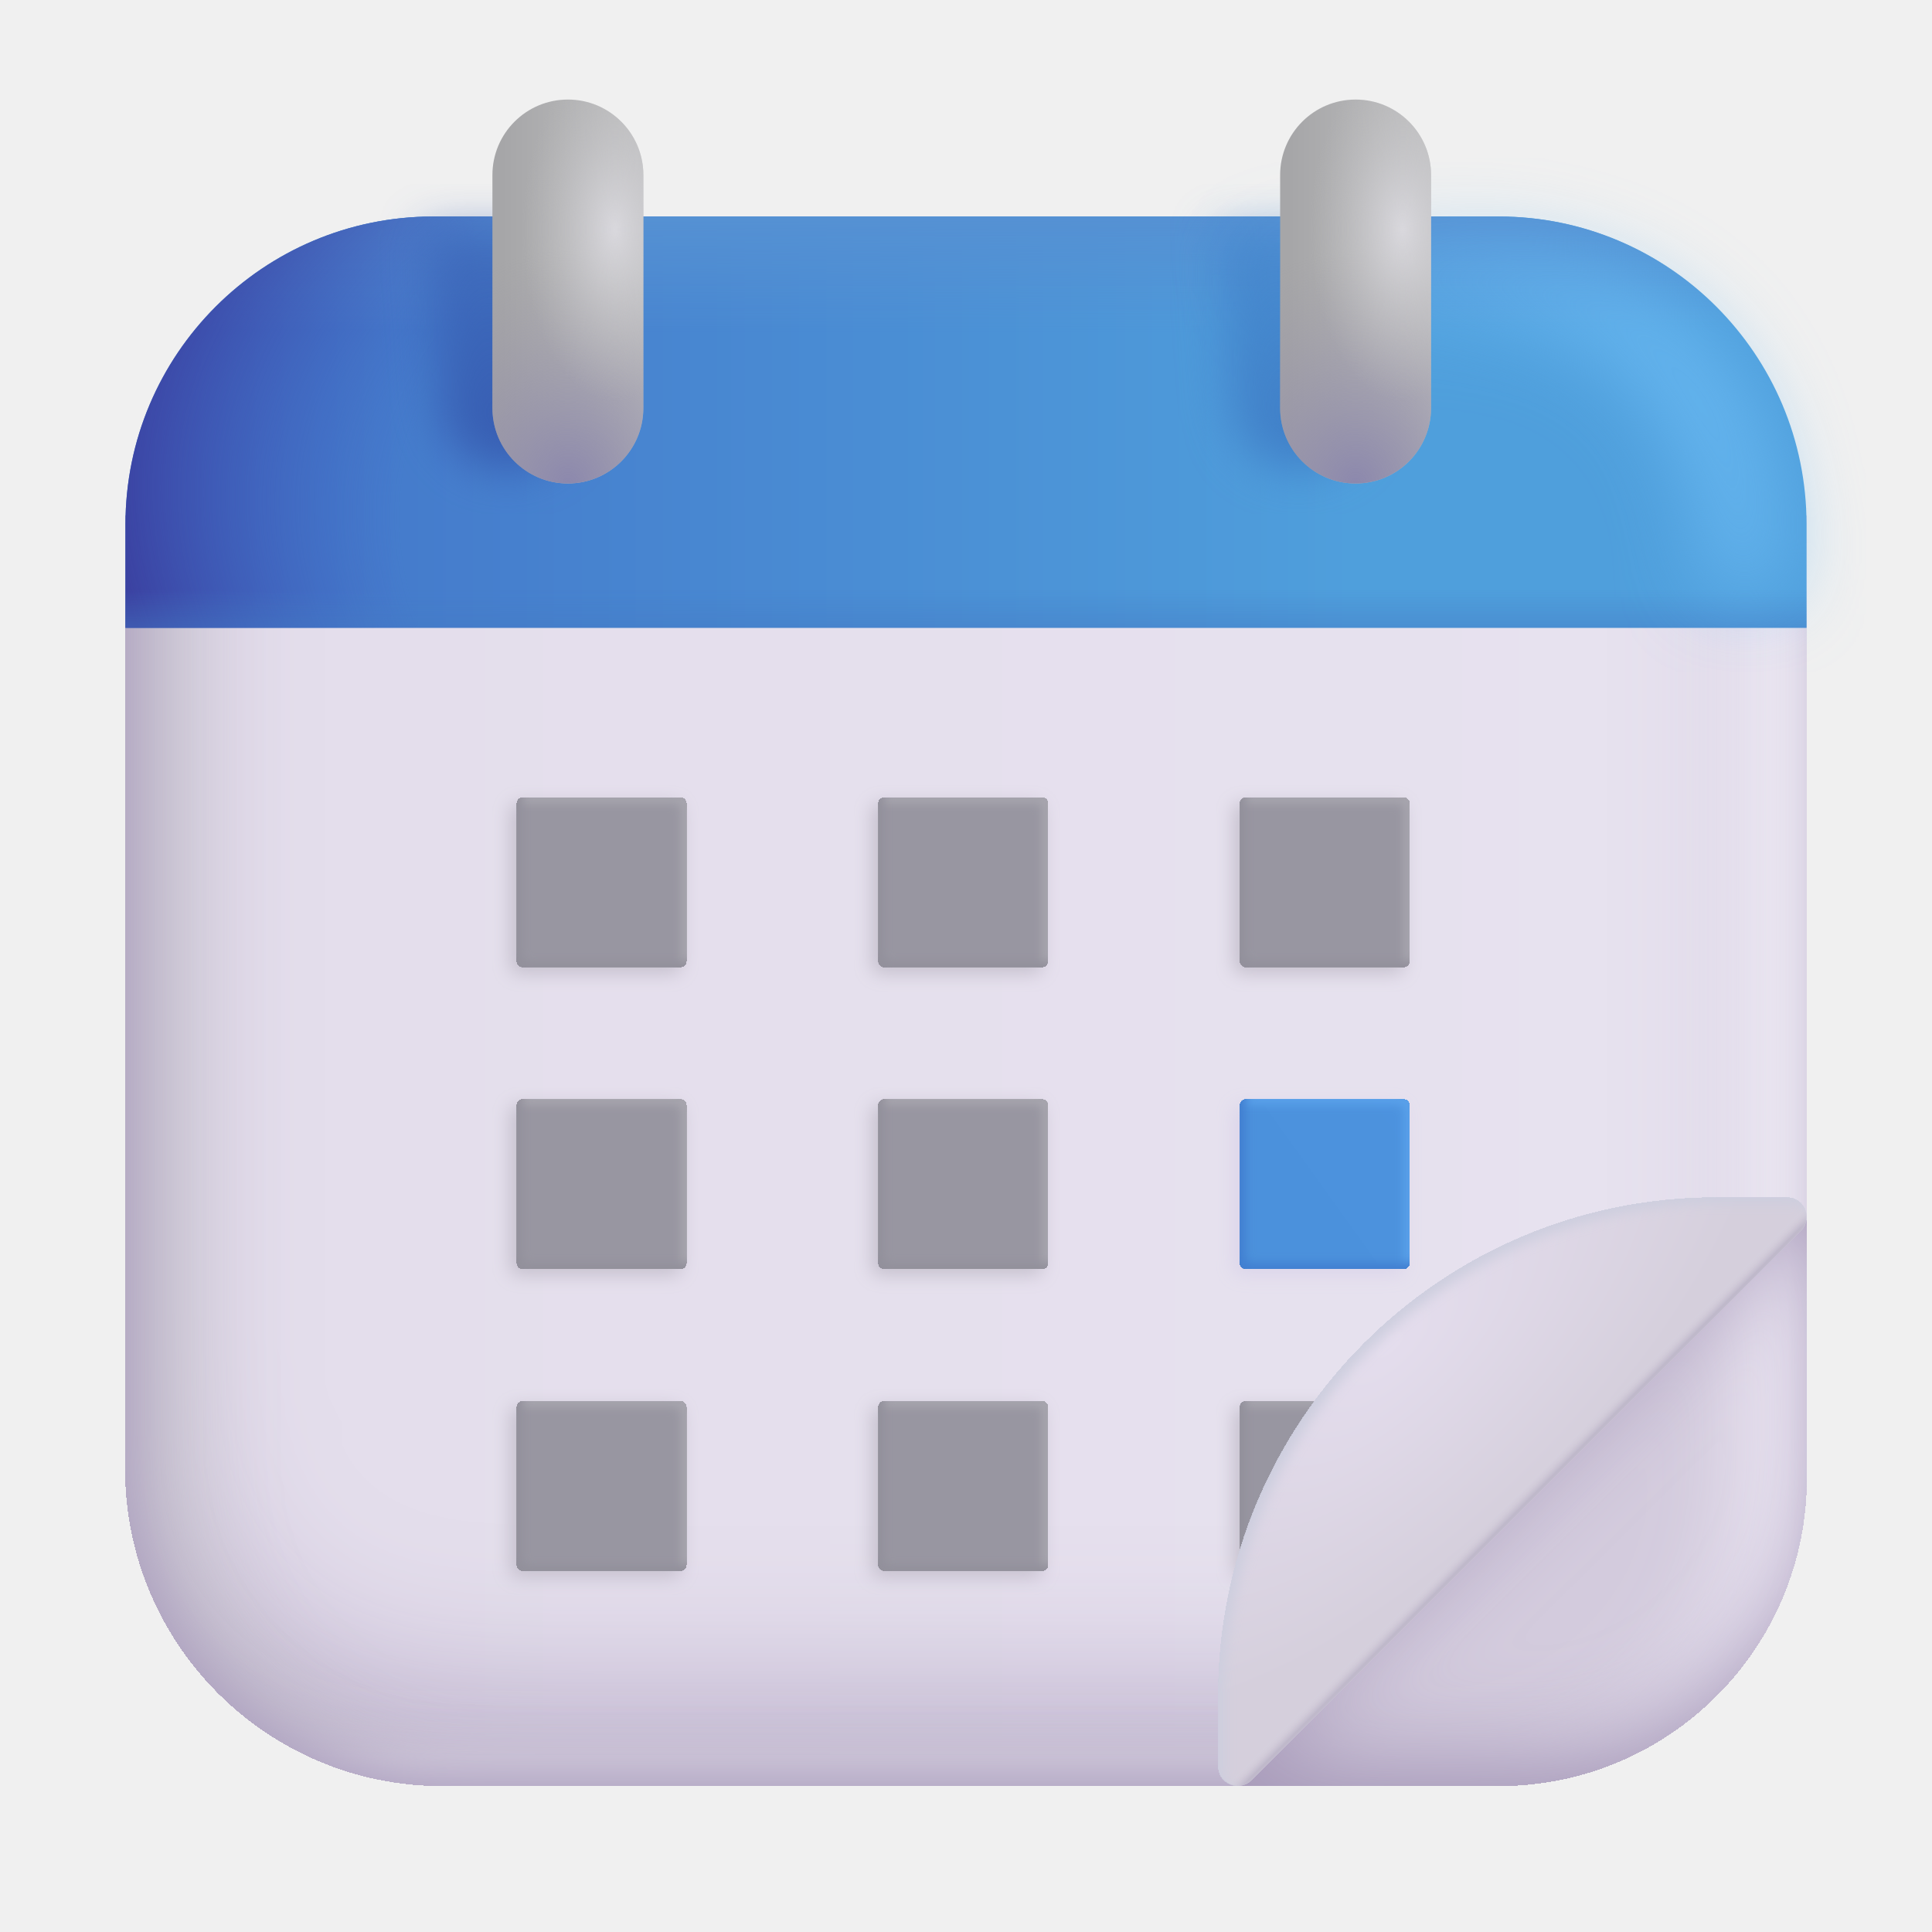
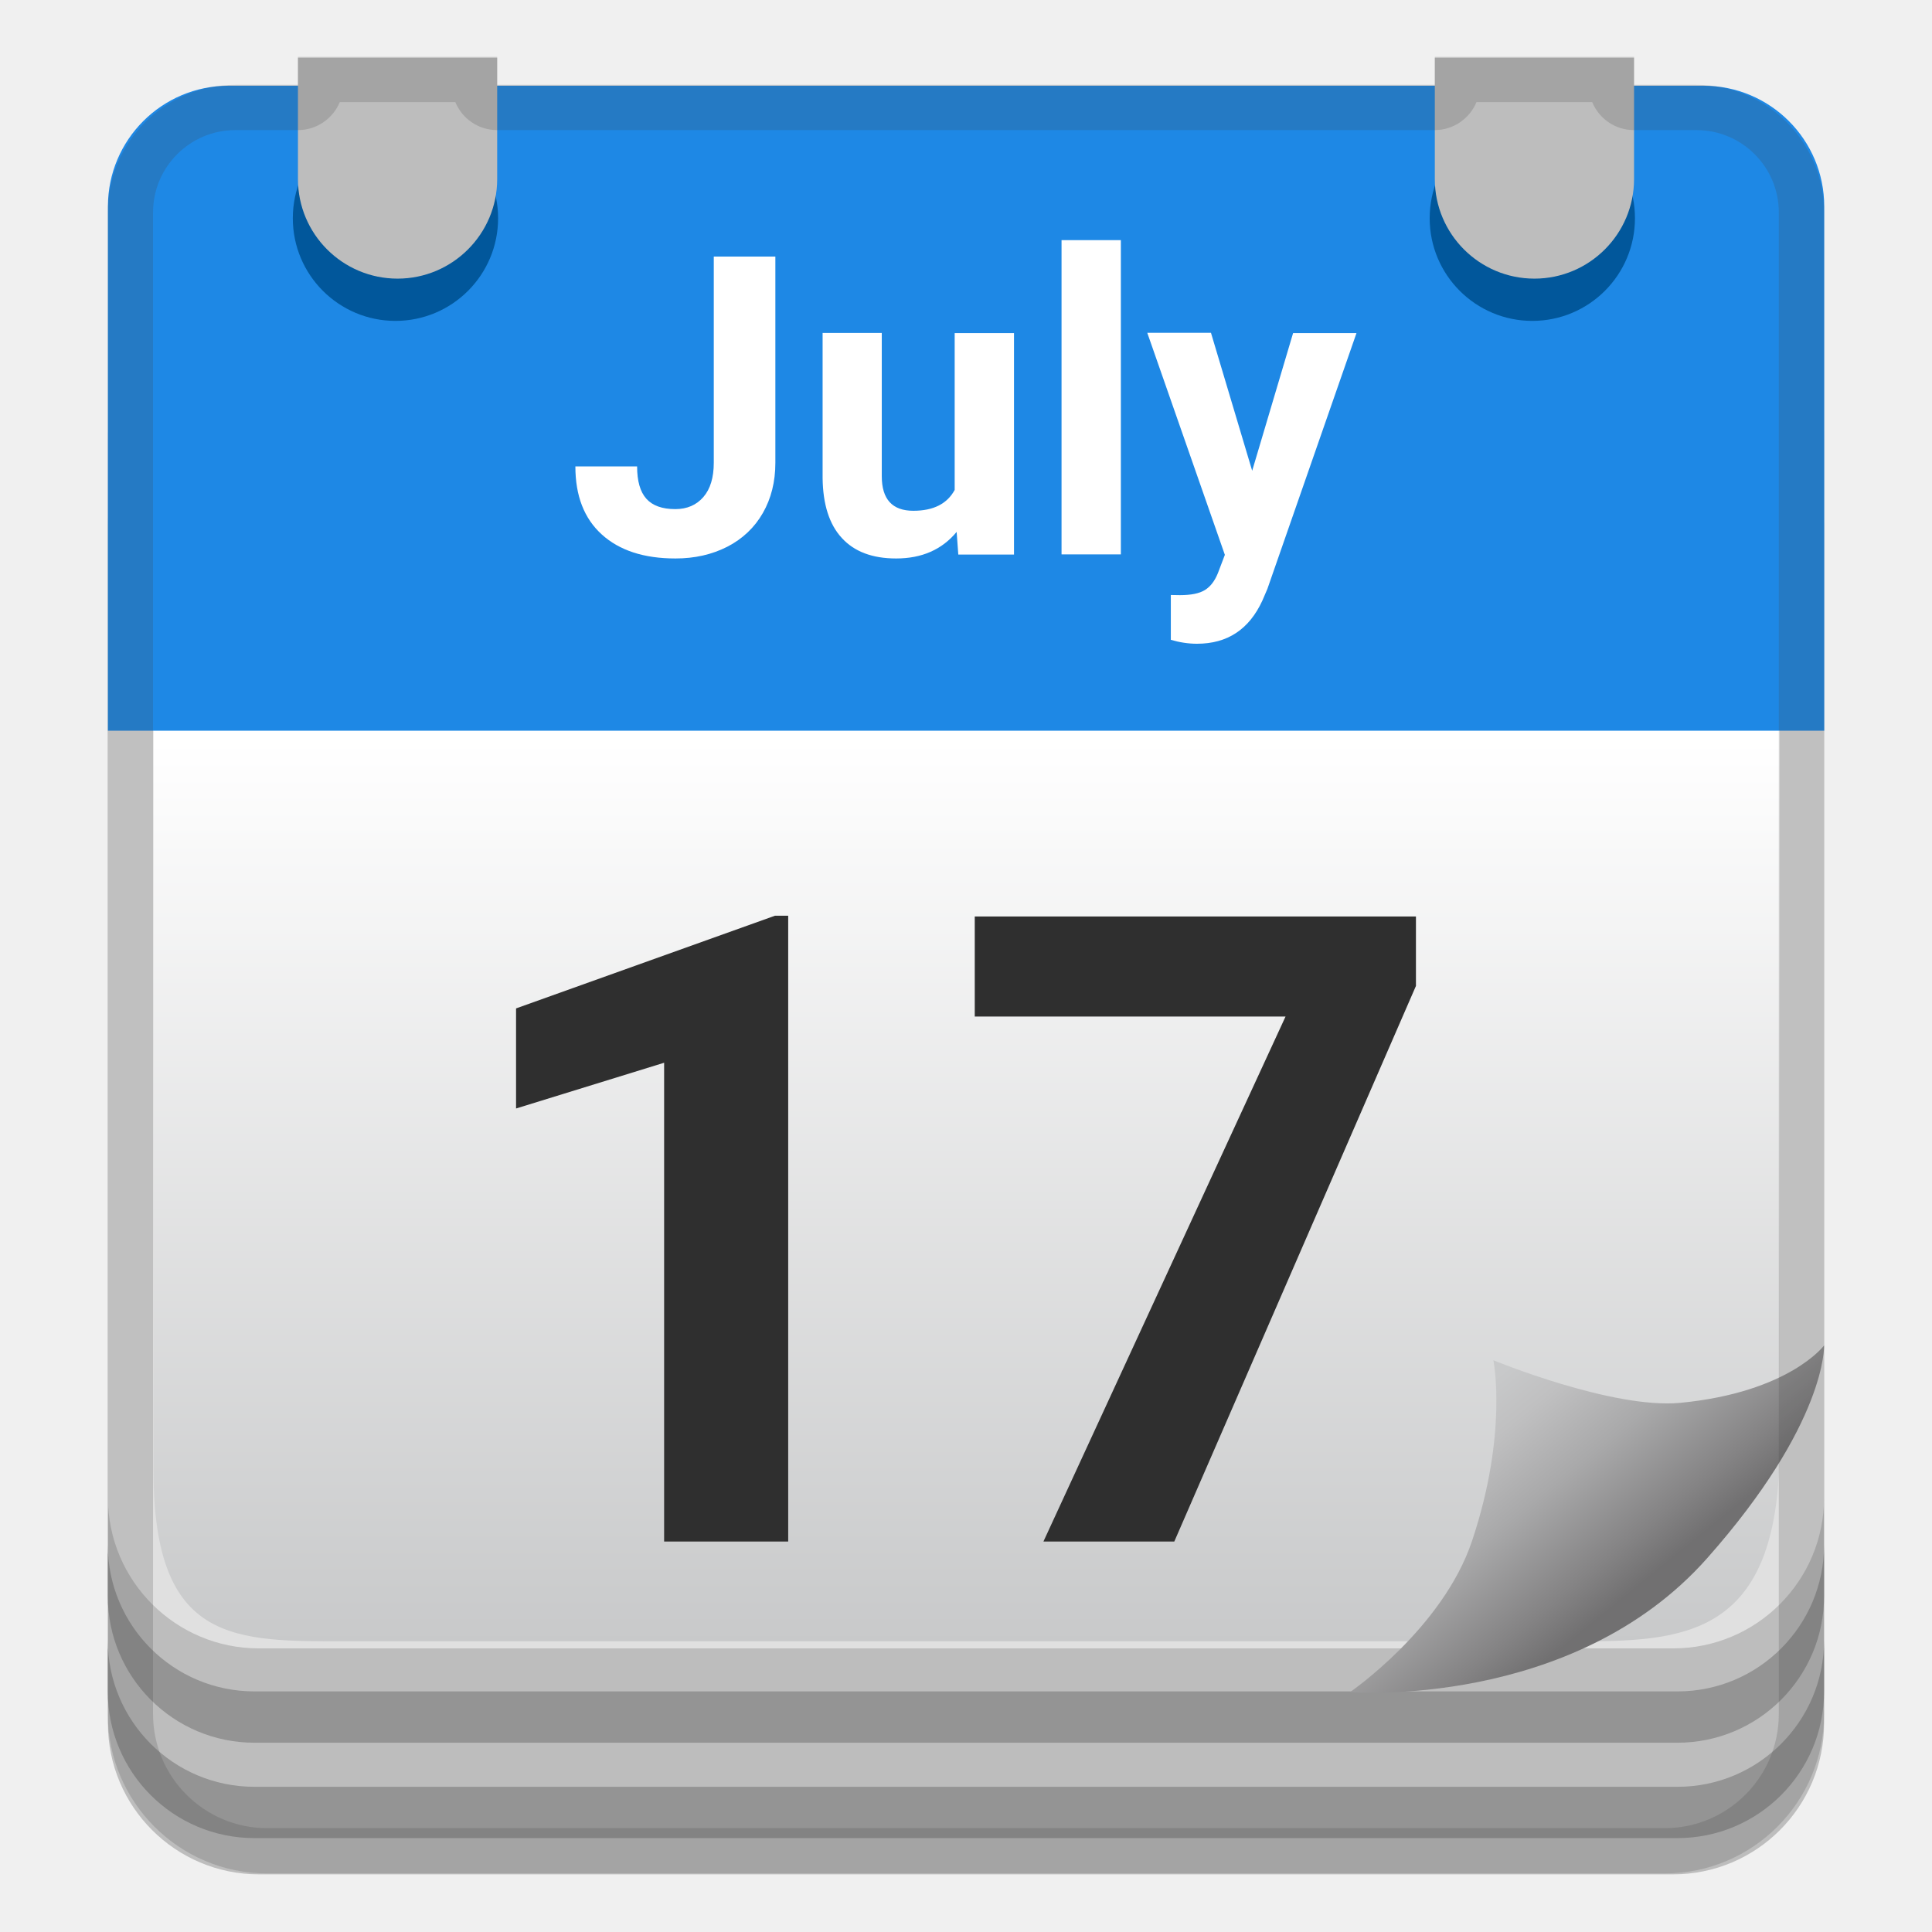
- <svg xmlns="http://www.w3.org/2000/svg" xmlns:xlink="http://www.w3.org/1999/xlink" fill="none" height="32" viewBox="0 0 32 32" width="32">
-   <filter id="a" color-interpolation-filters="sRGB" filterUnits="userSpaceOnUse" height="26.992" width="29.844" x="1.078" y="2.586">
-     <feFlood flood-opacity="0" result="BackgroundImageFix" />
-     <feBlend in="SourceGraphic" in2="BackgroundImageFix" mode="normal" result="shape" />
-     <feColorMatrix in="SourceAlpha" result="hardAlpha" type="matrix" values="0 0 0 0 0 0 0 0 0 0 0 0 0 0 0 0 0 0 127 0" />
-     <feOffset dy="-1" />
-     <feGaussianBlur stdDeviation="1.5" />
-     <feComposite in2="hardAlpha" k2="-1" k3="1" operator="arithmetic" />
-     <feColorMatrix type="matrix" values="0 0 0 0 0.675 0 0 0 0 0.62 0 0 0 0 0.749 0 0 0 1 0" />
-     <feBlend in2="shape" mode="normal" result="effect1_innerShadow_18_22651" />
-     <feColorMatrix in="SourceAlpha" result="hardAlpha" type="matrix" values="0 0 0 0 0 0 0 0 0 0 0 0 0 0 0 0 0 0 127 0" />
-     <feOffset dx="1" />
-     <feGaussianBlur stdDeviation=".75" />
-     <feComposite in2="hardAlpha" k2="-1" k3="1" operator="arithmetic" />
-     <feColorMatrix type="matrix" values="0 0 0 0 0.8 0 0 0 0 0.788 0 0 0 0 0.82 0 0 0 1 0" />
-     <feBlend in2="effect1_innerShadow_18_22651" mode="normal" result="effect2_innerShadow_18_22651" />
-     <feColorMatrix in="SourceAlpha" result="hardAlpha" type="matrix" values="0 0 0 0 0 0 0 0 0 0 0 0 0 0 0 0 0 0 127 0" />
-     <feOffset dx="-1" />
-     <feGaussianBlur stdDeviation=".75" />
-     <feComposite in2="hardAlpha" k2="-1" k3="1" operator="arithmetic" />
-     <feColorMatrix type="matrix" values="0 0 0 0 0.957 0 0 0 0 0.945 0 0 0 0 0.976 0 0 0 1 0" />
-     <feBlend in2="effect2_innerShadow_18_22651" mode="normal" result="effect3_innerShadow_18_22651" />
-     <feColorMatrix in="SourceAlpha" result="hardAlpha" type="matrix" values="0 0 0 0 0 0 0 0 0 0 0 0 0 0 0 0 0 0 127 0" />
-     <feOffset dx=".25" dy="-.25" />
-     <feGaussianBlur stdDeviation=".5" />
-     <feComposite in2="hardAlpha" k2="-1" k3="1" operator="arithmetic" />
-     <feColorMatrix type="matrix" values="0 0 0 0 0.671 0 0 0 0 0.62 0 0 0 0 0.745 0 0 0 1 0" />
-     <feBlend in2="effect3_innerShadow_18_22651" mode="normal" result="effect4_innerShadow_18_22651" />
-   </filter>
-   <filter id="b" color-interpolation-filters="sRGB" filterUnits="userSpaceOnUse" height="9.968" width="10.825" x="19.497" y="19.61">
-     <feFlood flood-opacity="0" result="BackgroundImageFix" />
-     <feBlend in="SourceGraphic" in2="BackgroundImageFix" mode="normal" result="shape" />
-     <feColorMatrix in="SourceAlpha" result="hardAlpha" type="matrix" values="0 0 0 0 0 0 0 0 0 0 0 0 0 0 0 0 0 0 127 0" />
-     <feOffset dx="-1" />
-     <feGaussianBlur stdDeviation=".75" />
-     <feComposite in2="hardAlpha" k2="-1" k3="1" operator="arithmetic" />
-     <feColorMatrix type="matrix" values="0 0 0 0 0.937 0 0 0 0 0.918 0 0 0 0 0.965 0 0 0 1 0" />
-     <feBlend in2="shape" mode="normal" result="effect1_innerShadow_18_22651" />
-     <feColorMatrix in="SourceAlpha" result="hardAlpha" type="matrix" values="0 0 0 0 0 0 0 0 0 0 0 0 0 0 0 0 0 0 127 0" />
-     <feOffset dx=".4" dy="-.6" />
-     <feGaussianBlur stdDeviation=".75" />
-     <feComposite in2="hardAlpha" k2="-1" k3="1" operator="arithmetic" />
-     <feColorMatrix type="matrix" values="0 0 0 0 0.659 0 0 0 0 0.608 0 0 0 0 0.729 0 0 0 1 0" />
-     <feBlend in2="effect1_innerShadow_18_22651" mode="normal" result="effect2_innerShadow_18_22651" />
-   </filter>
-   <filter id="c" color-interpolation-filters="sRGB" filterUnits="userSpaceOnUse" height="3.405" width="3.405" x="8.162" y="13.011">
-     <feFlood flood-opacity="0" result="BackgroundImageFix" />
-     <feColorMatrix in="SourceAlpha" result="hardAlpha" type="matrix" values="0 0 0 0 0 0 0 0 0 0 0 0 0 0 0 0 0 0 127 0" />
-     <feOffset dx="-.1" dy=".1" />
-     <feGaussianBlur stdDeviation=".15" />
-     <feComposite in2="hardAlpha" operator="out" />
-     <feColorMatrix type="matrix" values="0 0 0 0 0.773 0 0 0 0 0.753 0 0 0 0 0.804 0 0 0 1 0" />
-     <feBlend in2="BackgroundImageFix" mode="normal" result="effect1_dropShadow_18_22651" />
-     <feBlend in="SourceGraphic" in2="effect1_dropShadow_18_22651" mode="normal" result="shape" />
-     <feColorMatrix in="SourceAlpha" result="hardAlpha" type="matrix" values="0 0 0 0 0 0 0 0 0 0 0 0 0 0 0 0 0 0 127 0" />
-     <feOffset dx="-.1" dy=".1" />
-     <feGaussianBlur stdDeviation=".075" />
-     <feComposite in2="hardAlpha" k2="-1" k3="1" operator="arithmetic" />
-     <feColorMatrix type="matrix" values="0 0 0 0 0.655 0 0 0 0 0.647 0 0 0 0 0.682 0 0 0 1 0" />
-     <feBlend in2="shape" mode="normal" result="effect2_innerShadow_18_22651" />
-     <feColorMatrix in="SourceAlpha" result="hardAlpha" type="matrix" values="0 0 0 0 0 0 0 0 0 0 0 0 0 0 0 0 0 0 127 0" />
-     <feOffset dx=".1" dy="-.1" />
-     <feGaussianBlur stdDeviation=".075" />
-     <feComposite in2="hardAlpha" k2="-1" k3="1" operator="arithmetic" />
-     <feColorMatrix type="matrix" values="0 0 0 0 0.573 0 0 0 0 0.565 0 0 0 0 0.608 0 0 0 1 0" />
-     <feBlend in2="effect2_innerShadow_18_22651" mode="normal" result="effect3_innerShadow_18_22651" />
-   </filter>
-   <filter id="d" color-interpolation-filters="sRGB" filterUnits="userSpaceOnUse" height="3.405" width="3.405" x="14.151" y="13.011">
-     <feFlood flood-opacity="0" result="BackgroundImageFix" />
-     <feColorMatrix in="SourceAlpha" result="hardAlpha" type="matrix" values="0 0 0 0 0 0 0 0 0 0 0 0 0 0 0 0 0 0 127 0" />
-     <feOffset dx="-.1" dy=".1" />
-     <feGaussianBlur stdDeviation=".15" />
-     <feComposite in2="hardAlpha" operator="out" />
-     <feColorMatrix type="matrix" values="0 0 0 0 0.773 0 0 0 0 0.753 0 0 0 0 0.804 0 0 0 1 0" />
-     <feBlend in2="BackgroundImageFix" mode="normal" result="effect1_dropShadow_18_22651" />
-     <feBlend in="SourceGraphic" in2="effect1_dropShadow_18_22651" mode="normal" result="shape" />
-     <feColorMatrix in="SourceAlpha" result="hardAlpha" type="matrix" values="0 0 0 0 0 0 0 0 0 0 0 0 0 0 0 0 0 0 127 0" />
-     <feOffset dx="-.1" dy=".1" />
-     <feGaussianBlur stdDeviation=".075" />
-     <feComposite in2="hardAlpha" k2="-1" k3="1" operator="arithmetic" />
-     <feColorMatrix type="matrix" values="0 0 0 0 0.655 0 0 0 0 0.647 0 0 0 0 0.682 0 0 0 1 0" />
-     <feBlend in2="shape" mode="normal" result="effect2_innerShadow_18_22651" />
-     <feColorMatrix in="SourceAlpha" result="hardAlpha" type="matrix" values="0 0 0 0 0 0 0 0 0 0 0 0 0 0 0 0 0 0 127 0" />
-     <feOffset dx=".1" dy="-.1" />
-     <feGaussianBlur stdDeviation=".075" />
-     <feComposite in2="hardAlpha" k2="-1" k3="1" operator="arithmetic" />
-     <feColorMatrix type="matrix" values="0 0 0 0 0.573 0 0 0 0 0.565 0 0 0 0 0.608 0 0 0 1 0" />
-     <feBlend in2="effect2_innerShadow_18_22651" mode="normal" result="effect3_innerShadow_18_22651" />
-   </filter>
-   <filter id="e" color-interpolation-filters="sRGB" filterUnits="userSpaceOnUse" height="3.405" width="3.405" x="20.139" y="13.011">
-     <feFlood flood-opacity="0" result="BackgroundImageFix" />
-     <feColorMatrix in="SourceAlpha" result="hardAlpha" type="matrix" values="0 0 0 0 0 0 0 0 0 0 0 0 0 0 0 0 0 0 127 0" />
-     <feOffset dx="-.1" dy=".1" />
-     <feGaussianBlur stdDeviation=".15" />
-     <feComposite in2="hardAlpha" operator="out" />
-     <feColorMatrix type="matrix" values="0 0 0 0 0.773 0 0 0 0 0.753 0 0 0 0 0.804 0 0 0 1 0" />
-     <feBlend in2="BackgroundImageFix" mode="normal" result="effect1_dropShadow_18_22651" />
-     <feBlend in="SourceGraphic" in2="effect1_dropShadow_18_22651" mode="normal" result="shape" />
-     <feColorMatrix in="SourceAlpha" result="hardAlpha" type="matrix" values="0 0 0 0 0 0 0 0 0 0 0 0 0 0 0 0 0 0 127 0" />
-     <feOffset dx="-.1" dy=".1" />
-     <feGaussianBlur stdDeviation=".075" />
-     <feComposite in2="hardAlpha" k2="-1" k3="1" operator="arithmetic" />
-     <feColorMatrix type="matrix" values="0 0 0 0 0.655 0 0 0 0 0.647 0 0 0 0 0.682 0 0 0 1 0" />
-     <feBlend in2="shape" mode="normal" result="effect2_innerShadow_18_22651" />
-     <feColorMatrix in="SourceAlpha" result="hardAlpha" type="matrix" values="0 0 0 0 0 0 0 0 0 0 0 0 0 0 0 0 0 0 127 0" />
-     <feOffset dx=".1" dy="-.1" />
-     <feGaussianBlur stdDeviation=".075" />
-     <feComposite in2="hardAlpha" k2="-1" k3="1" operator="arithmetic" />
-     <feColorMatrix type="matrix" values="0 0 0 0 0.573 0 0 0 0 0.565 0 0 0 0 0.608 0 0 0 1 0" />
-     <feBlend in2="effect2_innerShadow_18_22651" mode="normal" result="effect3_innerShadow_18_22651" />
-   </filter>
-   <filter id="f" color-interpolation-filters="sRGB" filterUnits="userSpaceOnUse" height="3.405" width="3.405" x="8.162" y="18.011">
-     <feFlood flood-opacity="0" result="BackgroundImageFix" />
-     <feColorMatrix in="SourceAlpha" result="hardAlpha" type="matrix" values="0 0 0 0 0 0 0 0 0 0 0 0 0 0 0 0 0 0 127 0" />
-     <feOffset dx="-.1" dy=".1" />
-     <feGaussianBlur stdDeviation=".15" />
-     <feComposite in2="hardAlpha" operator="out" />
-     <feColorMatrix type="matrix" values="0 0 0 0 0.773 0 0 0 0 0.753 0 0 0 0 0.804 0 0 0 1 0" />
-     <feBlend in2="BackgroundImageFix" mode="normal" result="effect1_dropShadow_18_22651" />
-     <feBlend in="SourceGraphic" in2="effect1_dropShadow_18_22651" mode="normal" result="shape" />
-     <feColorMatrix in="SourceAlpha" result="hardAlpha" type="matrix" values="0 0 0 0 0 0 0 0 0 0 0 0 0 0 0 0 0 0 127 0" />
-     <feOffset dx="-.1" dy=".1" />
-     <feGaussianBlur stdDeviation=".075" />
-     <feComposite in2="hardAlpha" k2="-1" k3="1" operator="arithmetic" />
-     <feColorMatrix type="matrix" values="0 0 0 0 0.655 0 0 0 0 0.647 0 0 0 0 0.682 0 0 0 1 0" />
-     <feBlend in2="shape" mode="normal" result="effect2_innerShadow_18_22651" />
-     <feColorMatrix in="SourceAlpha" result="hardAlpha" type="matrix" values="0 0 0 0 0 0 0 0 0 0 0 0 0 0 0 0 0 0 127 0" />
-     <feOffset dx=".1" dy="-.1" />
-     <feGaussianBlur stdDeviation=".075" />
-     <feComposite in2="hardAlpha" k2="-1" k3="1" operator="arithmetic" />
-     <feColorMatrix type="matrix" values="0 0 0 0 0.573 0 0 0 0 0.565 0 0 0 0 0.608 0 0 0 1 0" />
-     <feBlend in2="effect2_innerShadow_18_22651" mode="normal" result="effect3_innerShadow_18_22651" />
-   </filter>
-   <filter id="g" color-interpolation-filters="sRGB" filterUnits="userSpaceOnUse" height="3.405" width="3.405" x="8.162" y="23.011">
-     <feFlood flood-opacity="0" result="BackgroundImageFix" />
-     <feColorMatrix in="SourceAlpha" result="hardAlpha" type="matrix" values="0 0 0 0 0 0 0 0 0 0 0 0 0 0 0 0 0 0 127 0" />
-     <feOffset dx="-.1" dy=".1" />
-     <feGaussianBlur stdDeviation=".15" />
-     <feComposite in2="hardAlpha" operator="out" />
-     <feColorMatrix type="matrix" values="0 0 0 0 0.773 0 0 0 0 0.753 0 0 0 0 0.804 0 0 0 1 0" />
-     <feBlend in2="BackgroundImageFix" mode="normal" result="effect1_dropShadow_18_22651" />
-     <feBlend in="SourceGraphic" in2="effect1_dropShadow_18_22651" mode="normal" result="shape" />
-     <feColorMatrix in="SourceAlpha" result="hardAlpha" type="matrix" values="0 0 0 0 0 0 0 0 0 0 0 0 0 0 0 0 0 0 127 0" />
-     <feOffset dx="-.1" dy=".1" />
-     <feGaussianBlur stdDeviation=".075" />
-     <feComposite in2="hardAlpha" k2="-1" k3="1" operator="arithmetic" />
-     <feColorMatrix type="matrix" values="0 0 0 0 0.655 0 0 0 0 0.647 0 0 0 0 0.682 0 0 0 1 0" />
-     <feBlend in2="shape" mode="normal" result="effect2_innerShadow_18_22651" />
-     <feColorMatrix in="SourceAlpha" result="hardAlpha" type="matrix" values="0 0 0 0 0 0 0 0 0 0 0 0 0 0 0 0 0 0 127 0" />
-     <feOffset dx=".1" dy="-.1" />
-     <feGaussianBlur stdDeviation=".075" />
-     <feComposite in2="hardAlpha" k2="-1" k3="1" operator="arithmetic" />
-     <feColorMatrix type="matrix" values="0 0 0 0 0.573 0 0 0 0 0.565 0 0 0 0 0.608 0 0 0 1 0" />
-     <feBlend in2="effect2_innerShadow_18_22651" mode="normal" result="effect3_innerShadow_18_22651" />
-   </filter>
-   <filter id="h" color-interpolation-filters="sRGB" filterUnits="userSpaceOnUse" height="3.405" width="3.405" x="14.151" y="18.011">
-     <feFlood flood-opacity="0" result="BackgroundImageFix" />
-     <feColorMatrix in="SourceAlpha" result="hardAlpha" type="matrix" values="0 0 0 0 0 0 0 0 0 0 0 0 0 0 0 0 0 0 127 0" />
-     <feOffset dx="-.1" dy=".1" />
-     <feGaussianBlur stdDeviation=".15" />
-     <feComposite in2="hardAlpha" operator="out" />
-     <feColorMatrix type="matrix" values="0 0 0 0 0.773 0 0 0 0 0.753 0 0 0 0 0.804 0 0 0 1 0" />
-     <feBlend in2="BackgroundImageFix" mode="normal" result="effect1_dropShadow_18_22651" />
-     <feBlend in="SourceGraphic" in2="effect1_dropShadow_18_22651" mode="normal" result="shape" />
-     <feColorMatrix in="SourceAlpha" result="hardAlpha" type="matrix" values="0 0 0 0 0 0 0 0 0 0 0 0 0 0 0 0 0 0 127 0" />
-     <feOffset dx="-.1" dy=".1" />
-     <feGaussianBlur stdDeviation=".075" />
-     <feComposite in2="hardAlpha" k2="-1" k3="1" operator="arithmetic" />
-     <feColorMatrix type="matrix" values="0 0 0 0 0.655 0 0 0 0 0.647 0 0 0 0 0.682 0 0 0 1 0" />
-     <feBlend in2="shape" mode="normal" result="effect2_innerShadow_18_22651" />
-     <feColorMatrix in="SourceAlpha" result="hardAlpha" type="matrix" values="0 0 0 0 0 0 0 0 0 0 0 0 0 0 0 0 0 0 127 0" />
-     <feOffset dx=".1" dy="-.1" />
-     <feGaussianBlur stdDeviation=".075" />
-     <feComposite in2="hardAlpha" k2="-1" k3="1" operator="arithmetic" />
-     <feColorMatrix type="matrix" values="0 0 0 0 0.573 0 0 0 0 0.565 0 0 0 0 0.608 0 0 0 1 0" />
-     <feBlend in2="effect2_innerShadow_18_22651" mode="normal" result="effect3_innerShadow_18_22651" />
-   </filter>
-   <filter id="i" color-interpolation-filters="sRGB" filterUnits="userSpaceOnUse" height="3.405" width="3.405" x="14.151" y="23.011">
-     <feFlood flood-opacity="0" result="BackgroundImageFix" />
-     <feColorMatrix in="SourceAlpha" result="hardAlpha" type="matrix" values="0 0 0 0 0 0 0 0 0 0 0 0 0 0 0 0 0 0 127 0" />
-     <feOffset dx="-.1" dy=".1" />
-     <feGaussianBlur stdDeviation=".15" />
-     <feComposite in2="hardAlpha" operator="out" />
-     <feColorMatrix type="matrix" values="0 0 0 0 0.773 0 0 0 0 0.753 0 0 0 0 0.804 0 0 0 1 0" />
-     <feBlend in2="BackgroundImageFix" mode="normal" result="effect1_dropShadow_18_22651" />
-     <feBlend in="SourceGraphic" in2="effect1_dropShadow_18_22651" mode="normal" result="shape" />
-     <feColorMatrix in="SourceAlpha" result="hardAlpha" type="matrix" values="0 0 0 0 0 0 0 0 0 0 0 0 0 0 0 0 0 0 127 0" />
-     <feOffset dx="-.1" dy=".1" />
-     <feGaussianBlur stdDeviation=".075" />
-     <feComposite in2="hardAlpha" k2="-1" k3="1" operator="arithmetic" />
-     <feColorMatrix type="matrix" values="0 0 0 0 0.655 0 0 0 0 0.647 0 0 0 0 0.682 0 0 0 1 0" />
-     <feBlend in2="shape" mode="normal" result="effect2_innerShadow_18_22651" />
-     <feColorMatrix in="SourceAlpha" result="hardAlpha" type="matrix" values="0 0 0 0 0 0 0 0 0 0 0 0 0 0 0 0 0 0 127 0" />
-     <feOffset dx=".1" dy="-.1" />
-     <feGaussianBlur stdDeviation=".075" />
-     <feComposite in2="hardAlpha" k2="-1" k3="1" operator="arithmetic" />
-     <feColorMatrix type="matrix" values="0 0 0 0 0.573 0 0 0 0 0.565 0 0 0 0 0.608 0 0 0 1 0" />
-     <feBlend in2="effect2_innerShadow_18_22651" mode="normal" result="effect3_innerShadow_18_22651" />
-   </filter>
-   <filter id="j" color-interpolation-filters="sRGB" filterUnits="userSpaceOnUse" height="3.405" width="3.405" x="20.139" y="18.011">
-     <feFlood flood-opacity="0" result="BackgroundImageFix" />
-     <feColorMatrix in="SourceAlpha" result="hardAlpha" type="matrix" values="0 0 0 0 0 0 0 0 0 0 0 0 0 0 0 0 0 0 127 0" />
-     <feOffset dx="-.1" dy=".1" />
-     <feGaussianBlur stdDeviation=".15" />
-     <feComposite in2="hardAlpha" operator="out" />
-     <feColorMatrix type="matrix" values="0 0 0 0 0.859 0 0 0 0 0.835 0 0 0 0 0.918 0 0 0 1 0" />
-     <feBlend in2="BackgroundImageFix" mode="normal" result="effect1_dropShadow_18_22651" />
-     <feBlend in="SourceGraphic" in2="effect1_dropShadow_18_22651" mode="normal" result="shape" />
-     <feColorMatrix in="SourceAlpha" result="hardAlpha" type="matrix" values="0 0 0 0 0 0 0 0 0 0 0 0 0 0 0 0 0 0 127 0" />
-     <feOffset dx="-.1" dy=".1" />
-     <feGaussianBlur stdDeviation=".075" />
-     <feComposite in2="hardAlpha" k2="-1" k3="1" operator="arithmetic" />
-     <feColorMatrix type="matrix" values="0 0 0 0 0.349 0 0 0 0 0.631 0 0 0 0 0.918 0 0 0 1 0" />
-     <feBlend in2="shape" mode="normal" result="effect2_innerShadow_18_22651" />
-     <feColorMatrix in="SourceAlpha" result="hardAlpha" type="matrix" values="0 0 0 0 0 0 0 0 0 0 0 0 0 0 0 0 0 0 127 0" />
-     <feOffset dx=".1" dy="-.1" />
-     <feGaussianBlur stdDeviation=".075" />
-     <feComposite in2="hardAlpha" k2="-1" k3="1" operator="arithmetic" />
-     <feColorMatrix type="matrix" values="0 0 0 0 0.255 0 0 0 0 0.498 0 0 0 0 0.82 0 0 0 1 0" />
-     <feBlend in2="effect2_innerShadow_18_22651" mode="normal" result="effect3_innerShadow_18_22651" />
-   </filter>
-   <filter id="k" color-interpolation-filters="sRGB" filterUnits="userSpaceOnUse" height="3.405" width="3.405" x="20.139" y="23.011">
-     <feFlood flood-opacity="0" result="BackgroundImageFix" />
-     <feColorMatrix in="SourceAlpha" result="hardAlpha" type="matrix" values="0 0 0 0 0 0 0 0 0 0 0 0 0 0 0 0 0 0 127 0" />
-     <feOffset dx="-.1" dy=".1" />
-     <feGaussianBlur stdDeviation=".15" />
-     <feComposite in2="hardAlpha" operator="out" />
-     <feColorMatrix type="matrix" values="0 0 0 0 0.773 0 0 0 0 0.753 0 0 0 0 0.804 0 0 0 1 0" />
-     <feBlend in2="BackgroundImageFix" mode="normal" result="effect1_dropShadow_18_22651" />
-     <feBlend in="SourceGraphic" in2="effect1_dropShadow_18_22651" mode="normal" result="shape" />
-     <feColorMatrix in="SourceAlpha" result="hardAlpha" type="matrix" values="0 0 0 0 0 0 0 0 0 0 0 0 0 0 0 0 0 0 127 0" />
-     <feOffset dx="-.1" dy=".1" />
-     <feGaussianBlur stdDeviation=".075" />
-     <feComposite in2="hardAlpha" k2="-1" k3="1" operator="arithmetic" />
-     <feColorMatrix type="matrix" values="0 0 0 0 0.655 0 0 0 0 0.647 0 0 0 0 0.682 0 0 0 1 0" />
-     <feBlend in2="shape" mode="normal" result="effect2_innerShadow_18_22651" />
-     <feColorMatrix in="SourceAlpha" result="hardAlpha" type="matrix" values="0 0 0 0 0 0 0 0 0 0 0 0 0 0 0 0 0 0 127 0" />
-     <feOffset dx=".1" dy="-.1" />
-     <feGaussianBlur stdDeviation=".075" />
-     <feComposite in2="hardAlpha" k2="-1" k3="1" operator="arithmetic" />
-     <feColorMatrix type="matrix" values="0 0 0 0 0.573 0 0 0 0 0.565 0 0 0 0 0.608 0 0 0 1 0" />
-     <feBlend in2="effect2_innerShadow_18_22651" mode="normal" result="effect3_innerShadow_18_22651" />
-   </filter>
-   <filter id="l" color-interpolation-filters="sRGB" filterUnits="userSpaceOnUse" height="9.842" width="9.842" x="20.18" y="19.836">
-     <feFlood flood-opacity="0" result="BackgroundImageFix" />
-     <feBlend in="SourceGraphic" in2="BackgroundImageFix" mode="normal" result="shape" />
-     <feColorMatrix in="SourceAlpha" result="hardAlpha" type="matrix" values="0 0 0 0 0 0 0 0 0 0 0 0 0 0 0 0 0 0 127 0" />
-     <feOffset dx=".1" dy=".1" />
-     <feGaussianBlur stdDeviation=".1" />
-     <feComposite in2="hardAlpha" k2="-1" k3="1" operator="arithmetic" />
-     <feColorMatrix type="matrix" values="0 0 0 0 0.804 0 0 0 0 0.808 0 0 0 0 0.871 0 0 0 1 0" />
-     <feBlend in2="shape" mode="normal" result="effect1_innerShadow_18_22651" />
-   </filter>
-   <filter id="m" color-interpolation-filters="sRGB" filterUnits="userSpaceOnUse" height="8.5" width="18.656" x="12.25" y="2.627">
-     <feFlood flood-opacity="0" result="BackgroundImageFix" />
-     <feBlend in="SourceGraphic" in2="BackgroundImageFix" mode="normal" result="shape" />
-     <feGaussianBlur result="effect1_foregroundBlur_18_22651" stdDeviation=".625" />
-   </filter>
-   <filter id="n" color-interpolation-filters="sRGB" filterUnits="userSpaceOnUse" height="5.458" width="4" x="6.263" y="3.05">
-     <feFlood flood-opacity="0" result="BackgroundImageFix" />
-     <feBlend in="SourceGraphic" in2="BackgroundImageFix" mode="normal" result="shape" />
-     <feGaussianBlur result="effect1_foregroundBlur_18_22651" stdDeviation=".375" />
-   </filter>
-   <filter id="o" color-interpolation-filters="sRGB" filterUnits="userSpaceOnUse" height="5.458" width="4" x="19.382" y="3.05">
-     <feFlood flood-opacity="0" result="BackgroundImageFix" />
-     <feBlend in="SourceGraphic" in2="BackgroundImageFix" mode="normal" result="shape" />
-     <feGaussianBlur result="effect1_foregroundBlur_18_22651" stdDeviation=".375" />
-   </filter>
-   <linearGradient id="p" gradientUnits="userSpaceOnUse" x1="5.175" x2="28.023" y1="18.086" y2="18.086">
-     <stop offset="0" stop-color="#e4deec" />
-     <stop offset="1" stop-color="#e7e2ef" />
+ <svg xmlns="http://www.w3.org/2000/svg" enable-background="new 0 0 128 128" viewBox="0 0 128 128">
+   <linearGradient id="a" gradientUnits="userSpaceOnUse" x1="64.041" x2="64.041" y1="49.08" y2="108.93">
+     <stop offset="0" stop-color="#fff" />
+     <stop offset="1" stop-color="#c8c9ca" />
  </linearGradient>
-   <linearGradient id="q" gradientUnits="userSpaceOnUse" x1="1.751" x2="27.836" y1="8.848" y2="8.848">
-     <stop offset="0" stop-color="#4271c7" />
-     <stop offset=".794" stop-color="#4f9fdc" />
+   <linearGradient id="b" gradientUnits="userSpaceOnUse" x1="98.13" x2="108.67" y1="92.026" y2="104.97">
+     <stop offset="0" stop-color="#c8c9ca" />
+     <stop offset=".182" stop-color="#c0c0c1" />
+     <stop offset=".475" stop-color="#a9a9aa" />
+     <stop offset=".838" stop-color="#848384" />
+     <stop offset="1" stop-color="#717071" />
  </linearGradient>
-   <linearGradient id="r" gradientUnits="userSpaceOnUse" x1="16" x2="16" y1="3.586" y2="5.502">
-     <stop offset="0" stop-color="#5591d3" />
-     <stop offset="1" stop-color="#5591d3" stop-opacity="0" />
-   </linearGradient>
-   <radialGradient id="s" cx="0" cy="0" gradientTransform="matrix(-19.63318 -3.406415 1.893739 -10.91473 21.7113 10.3987)" gradientUnits="userSpaceOnUse" r="1">
-     <stop offset=".759" stop-color="#3e62c2" stop-opacity="0" />
-     <stop offset="1" stop-color="#3b41a1" />
-   </radialGradient>
-   <linearGradient id="t" gradientUnits="userSpaceOnUse" x1="21.175" x2="21.175" y1="11.22" y2="9.76">
-     <stop offset="0" stop-color="#437ac4" />
-     <stop offset="1" stop-color="#437ac4" stop-opacity="0" />
-   </linearGradient>
-   <linearGradient id="u" gradientUnits="userSpaceOnUse" x1="23.641" x2="19.984" y1="18.211" y2="20.836">
-     <stop offset="0" stop-color="#4c92de" />
-     <stop offset="1" stop-color="#4b91db" />
-   </linearGradient>
-   <radialGradient id="v" cx="0" cy="0" gradientTransform="matrix(2.375002 2.433687 -5.897793 5.755576 23.0156 22.2737)" gradientUnits="userSpaceOnUse" r="1">
-     <stop offset="0" stop-color="#e4dded" />
-     <stop offset="1" stop-color="#d5cfdc" />
-   </radialGradient>
-   <linearGradient id="w" gradientUnits="userSpaceOnUse" x1="25.11" x2="24.852" y1="25.285" y2="25.027">
-     <stop offset=".461" stop-color="#bfb8ca" />
-     <stop offset="1" stop-color="#d9d3e0" stop-opacity="0" />
-   </linearGradient>
-   <radialGradient id="x" cx="0" cy="0" gradientTransform="matrix(-8.968758 4.617036 -6.63894 -12.89638 30.9063 4.6272)" gradientUnits="userSpaceOnUse" r="1">
-     <stop offset="0" stop-color="#70c0f8" />
-     <stop offset="1" stop-color="#70c0f8" stop-opacity="0" />
-   </radialGradient>
-   <linearGradient id="y" gradientUnits="userSpaceOnUse" x1="8.15" x2="7.675" y1="7.454" y2="-.45">
-     <stop offset="0" stop-color="#375db2" />
-     <stop offset="1" stop-color="#375db2" stop-opacity="0" />
-   </linearGradient>
-   <linearGradient id="z" gradientUnits="userSpaceOnUse" x1="21.268" x2="20.794" y1="7.454" y2="-.45">
-     <stop offset="0" stop-color="#407fc8" />
-     <stop offset="1" stop-color="#407fc8" stop-opacity="0" />
-   </linearGradient>
-   <linearGradient id="A">
-     <stop offset="0" stop-color="#c0c0c1" />
-     <stop offset=".932" stop-color="#a6a6a8" />
-   </linearGradient>
-   <linearGradient id="B" gradientUnits="userSpaceOnUse" x1="10.656" x2="8.156" xlink:href="#A" y1="5.3" y2="5.3" />
-   <linearGradient id="C">
-     <stop offset="0" stop-color="#8c88ad" />
-     <stop offset="1" stop-color="#9d9aa2" stop-opacity="0" />
-   </linearGradient>
-   <radialGradient id="D" cx="0" cy="0" gradientTransform="matrix(0 -3.85045 3.56473 0 9.40625 8.00806)" gradientUnits="userSpaceOnUse" r="1" xlink:href="#C" />
-   <linearGradient id="E">
-     <stop offset="0" stop-color="#d9d8dd" />
-     <stop offset=".996" stop-color="#bebec0" stop-opacity="0" />
-   </linearGradient>
-   <radialGradient id="F" cx="0" cy="0" gradientTransform="matrix(0 2.85714 -1.54195 0 10.1853 3.80047)" gradientUnits="userSpaceOnUse" r="1" xlink:href="#E" />
-   <linearGradient id="G" gradientUnits="userSpaceOnUse" x1="23.703" x2="21.203" xlink:href="#A" y1="5.3" y2="5.3" />
-   <radialGradient id="H" cx="0" cy="0" gradientTransform="matrix(0 -3.85045 3.56473 0 22.4531 8.00806)" gradientUnits="userSpaceOnUse" r="1" xlink:href="#C" />
-   <radialGradient id="I" cx="0" cy="0" gradientTransform="matrix(0 2.85714 -1.54195 0 23.2321 3.80047)" gradientUnits="userSpaceOnUse" r="1" xlink:href="#E" />
-   <g filter="url(#a)">
-     <rect fill="url(#p)" height="25.992" rx="5.25" width="27.844" x="2.078" y="3.586" />
+   <path d="m110.85 124.18h-93.7c-5.52 0-10-4.48-10-10v-79.36c0-5.76 4.67-10.43 10.43-10.43h92.84c5.76 0 10.43 4.67 10.43 10.43v79.36c0 5.52-4.47 10-10 10z" fill="#bdbdbd" />
+   <path d="m111.14 118.38h-94.28c-5.37 0-9.72-4.35-9.72-9.72v3.4c0 5.37 4.35 9.72 9.72 9.72h94.27c5.37 0 9.72-4.35 9.72-9.72v-3.4c0 5.37-4.35 9.72-9.71 9.72z" fill="#949494" />
+   <path d="m111.14 112.06h-94.28c-5.37 0-9.72-4.35-9.72-9.72v3.4c0 5.37 4.35 9.72 9.72 9.72h94.27c5.37 0 9.72-4.35 9.72-9.72v-3.4c0 5.37-4.35 9.72-9.71 9.72z" fill="#949494" />
+   <path d="m110.85 109.21h-93.7c-5.52 0-10-4.48-10-10v-70.1c0-5.76 4.67-10.43 10.43-10.43h92.84c5.76 0 10.43 4.67 10.43 10.43v70.1c0 5.52-4.47 10-10 10z" fill="#e0e0e0" />
+   <path d="m104.91 108.74h-81.74c-7.58 0-13 .26-13-11.32v-64.94c0-7.18 5.82-13 13-13h81.74c7.18 0 13 5.82 13 13v63.26c0 12.34-5.82 13-13 13z" fill="url(#a)" />
+   <path d="m120.85 48.41h-113.7v-34.73c0-4.42 3.58-8 8-8h97.71c4.42 0 8 3.58 8 8v34.73z" fill="#1e88e5" />
+   <path d="m113.1 103.24c7.95-8.97 7.75-14.1 7.75-14.1s-2.3 3.1-9.51 3.8c-4.48.44-12.4-2.82-12.4-2.82s.98 4.81-1.41 11.96c-1.94 5.81-8.09 10.03-8.09 10.03s14.77 1.16 23.66-8.87z" fill="url(#b)" />
+   <circle cx="26.2" cy="14.46" fill="#01579b" r="6.8" />
+   <circle cx="101.52" cy="14.46" fill="#01579b" r="6.8" />
+   <g fill="#bdbdbd">
+     <path d="m19.74 3.83v8.03c0 3.65 2.96 6.6 6.6 6.6s6.6-2.96 6.6-6.6v-8.03z" />
+     <path d="m95.06 3.83v8.03c0 3.65 2.96 6.6 6.6 6.6s6.6-2.96 6.6-6.6v-8.03z" />
  </g>
-   <path d="m29.922 10.399h-27.844v-1.713c0-2.817 2.283-5.1 5.1-5.1h17.644c2.817 0 5.1 2.283 5.1 5.1z" fill="url(#q)" />
-   <path d="m29.922 10.399h-27.844v-1.713c0-2.817 2.283-5.1 5.1-5.1h17.644c2.817 0 5.1 2.283 5.1 5.1z" fill="url(#r)" />
-   <path d="m29.922 10.399h-27.844v-1.713c0-2.817 2.283-5.1 5.1-5.1h17.644c2.817 0 5.1 2.283 5.1 5.1z" fill="url(#s)" />
-   <path d="m29.922 10.399h-27.844v-1.713c0-2.817 2.283-5.1 5.1-5.1h17.644c2.817 0 5.1 2.283 5.1 5.1z" fill="url(#t)" />
-   <g filter="url(#b)">
-     <path d="m29.922 20.21v4.268c0 2.817-2.283 5.1-5.1 5.1h-4.325z" fill="#d3cbdd" />
+   <path d="m105.49 6.77c.45 1.09 1.52 1.85 2.77 1.85h4.14c3 0 5.45 2.44 5.45 5.45v99.49c0 4.17-3.39 7.56-7.56 7.56h-92.59c-4.17 0-7.56-3.39-7.56-7.56v-99.49c0-3 2.44-5.45 5.45-5.45h4.15c1.25 0 2.32-.77 2.77-1.85h7.66c.45 1.09 1.52 1.85 2.77 1.85h62.11c1.25 0 2.32-.77 2.77-1.85h7.67m2.77-3h-13.2v1.85h-62.12v-1.85h-13.2v1.85h-4.15c-4.66 0-8.45 3.78-8.45 8.45v99.49c0 5.83 4.73 10.56 10.56 10.56h92.59c5.83 0 10.56-4.73 10.56-10.56v-99.49c0-4.66-3.78-8.45-8.45-8.45h-4.14z" fill="#424242" opacity=".2" />
+   <g fill="#fff">
+     <path d="m47.3 17h4.07v13.66c0 1.26-.28 2.37-.83 3.33s-1.34 1.71-2.35 2.23c-1.02.52-2.16.78-3.44.78-2.09 0-3.71-.53-4.88-1.59s-1.75-2.56-1.75-4.51h4.09c0 .97.2 1.68.61 2.14s1.05.69 1.92.69c.78 0 1.4-.27 1.86-.8s.69-1.29.69-2.28v-13.65z" />
+     <path d="m63.38 35.24c-.97 1.17-2.3 1.76-4.01 1.76-1.57 0-2.77-.45-3.6-1.36-.83-.9-1.25-2.23-1.27-3.97v-9.61h3.92v9.49c0 1.53.7 2.29 2.09 2.29 1.33 0 2.24-.46 2.74-1.38v-10.39h3.93v14.67h-3.69z" />
+     <path d="m74.26 36.73h-3.93v-20.82h3.93z" />
+     <path d="m82.96 31.19 2.71-9.12h4.2l-5.9 16.94-.33.77c-.88 1.92-2.32 2.87-4.34 2.87-.57 0-1.15-.09-1.73-.26v-2.97l.6.01c.74 0 1.29-.11 1.66-.34s.65-.6.86-1.12l.46-1.21-5.14-14.71h4.22z" />
  </g>
-   <g filter="url(#c)">
-     <rect fill="#9896a1" height="2.805" rx=".1" width="2.805" x="8.562" y="13.211" />
+   <g fill="#2f2f2f">
+     <path d="m52.21 102.13h-8.21v-31.72l-9.81 3.03v-6.63l17.15-6.14h.88v41.46z" />
+     <path d="m93.81 65.32-16.01 36.81h-8.67l16.04-34.78h-20.59v-6.63h29.23z" />
  </g>
-   <g filter="url(#d)">
-     <rect fill="#9896a1" height="2.805" rx=".1" width="2.805" x="14.551" y="13.211" />
-   </g>
-   <g filter="url(#e)">
-     <rect fill="#9896a1" height="2.805" rx=".1" width="2.805" x="20.539" y="13.211" />
-   </g>
-   <g filter="url(#f)">
-     <rect fill="#9896a1" height="2.805" rx=".1" width="2.805" x="8.562" y="18.211" />
-   </g>
-   <g filter="url(#g)">
-     <rect fill="#9896a1" height="2.805" rx=".1" width="2.805" x="8.562" y="23.211" />
-   </g>
-   <g filter="url(#h)">
-     <rect fill="#9896a1" height="2.805" rx=".1" width="2.805" x="14.551" y="18.211" />
-   </g>
-   <g filter="url(#i)">
-     <rect fill="#9896a1" height="2.805" rx=".1" width="2.805" x="14.551" y="23.211" />
-   </g>
-   <g filter="url(#j)">
-     <rect fill="url(#u)" height="2.805" rx=".1" width="2.805" x="20.539" y="18.211" />
-   </g>
-   <g filter="url(#k)">
-     <rect fill="#9896a1" height="2.805" rx=".1" width="2.805" x="20.539" y="23.211" />
-   </g>
-   <g filter="url(#l)">
-     <path d="m29.827 20.388c.061-.061.095-.143.095-.229 0-.178-.145-.323-.323-.323h-1.169c-4.556 0-8.25 3.694-8.25 8.25v1.169c0 .178.145.323.323.323.086 0 .168-.034.229-.095z" fill="url(#v)" />
-     <path d="m29.827 20.388c.061-.061.095-.143.095-.229 0-.178-.145-.323-.323-.323h-1.169c-4.556 0-8.25 3.694-8.25 8.25v1.169c0 .178.145.323.323.323.086 0 .168-.034.229-.095z" fill="url(#w)" />
-   </g>
-   <g filter="url(#m)">
-     <path d="m28.906 9.877c0-2.9-1.25-5.25-5.25-5.25h-10.156" stroke="url(#x)" stroke-width="1.5" />
-   </g>
-   <g filter="url(#n)">
-     <path d="m7.013 3.8h2.5v2.835c0 .62-.502 1.122-1.122 1.122-.581 0-1.067-.444-1.118-1.023z" fill="url(#y)" />
-   </g>
-   <g filter="url(#o)">
-     <path d="m20.132 3.8h2.5v2.835c0 .62-.502 1.122-1.122 1.122-.581 0-1.067-.444-1.118-1.023z" fill="url(#z)" />
-   </g>
-   <rect fill="url(#B)" height="6.359" rx="1.25" width="2.5" x="8.156" y="1.649" />
-   <rect fill="url(#D)" height="6.359" rx="1.25" width="2.5" x="8.156" y="1.649" />
-   <rect fill="url(#F)" height="6.359" rx="1.25" width="2.5" x="8.156" y="1.649" />
-   <rect fill="url(#G)" height="6.359" rx="1.25" width="2.5" x="21.203" y="1.649" />
-   <rect fill="url(#H)" height="6.359" rx="1.25" width="2.5" x="21.203" y="1.649" />
-   <rect fill="url(#I)" height="6.359" rx="1.25" width="2.5" x="21.203" y="1.649" />
</svg>
